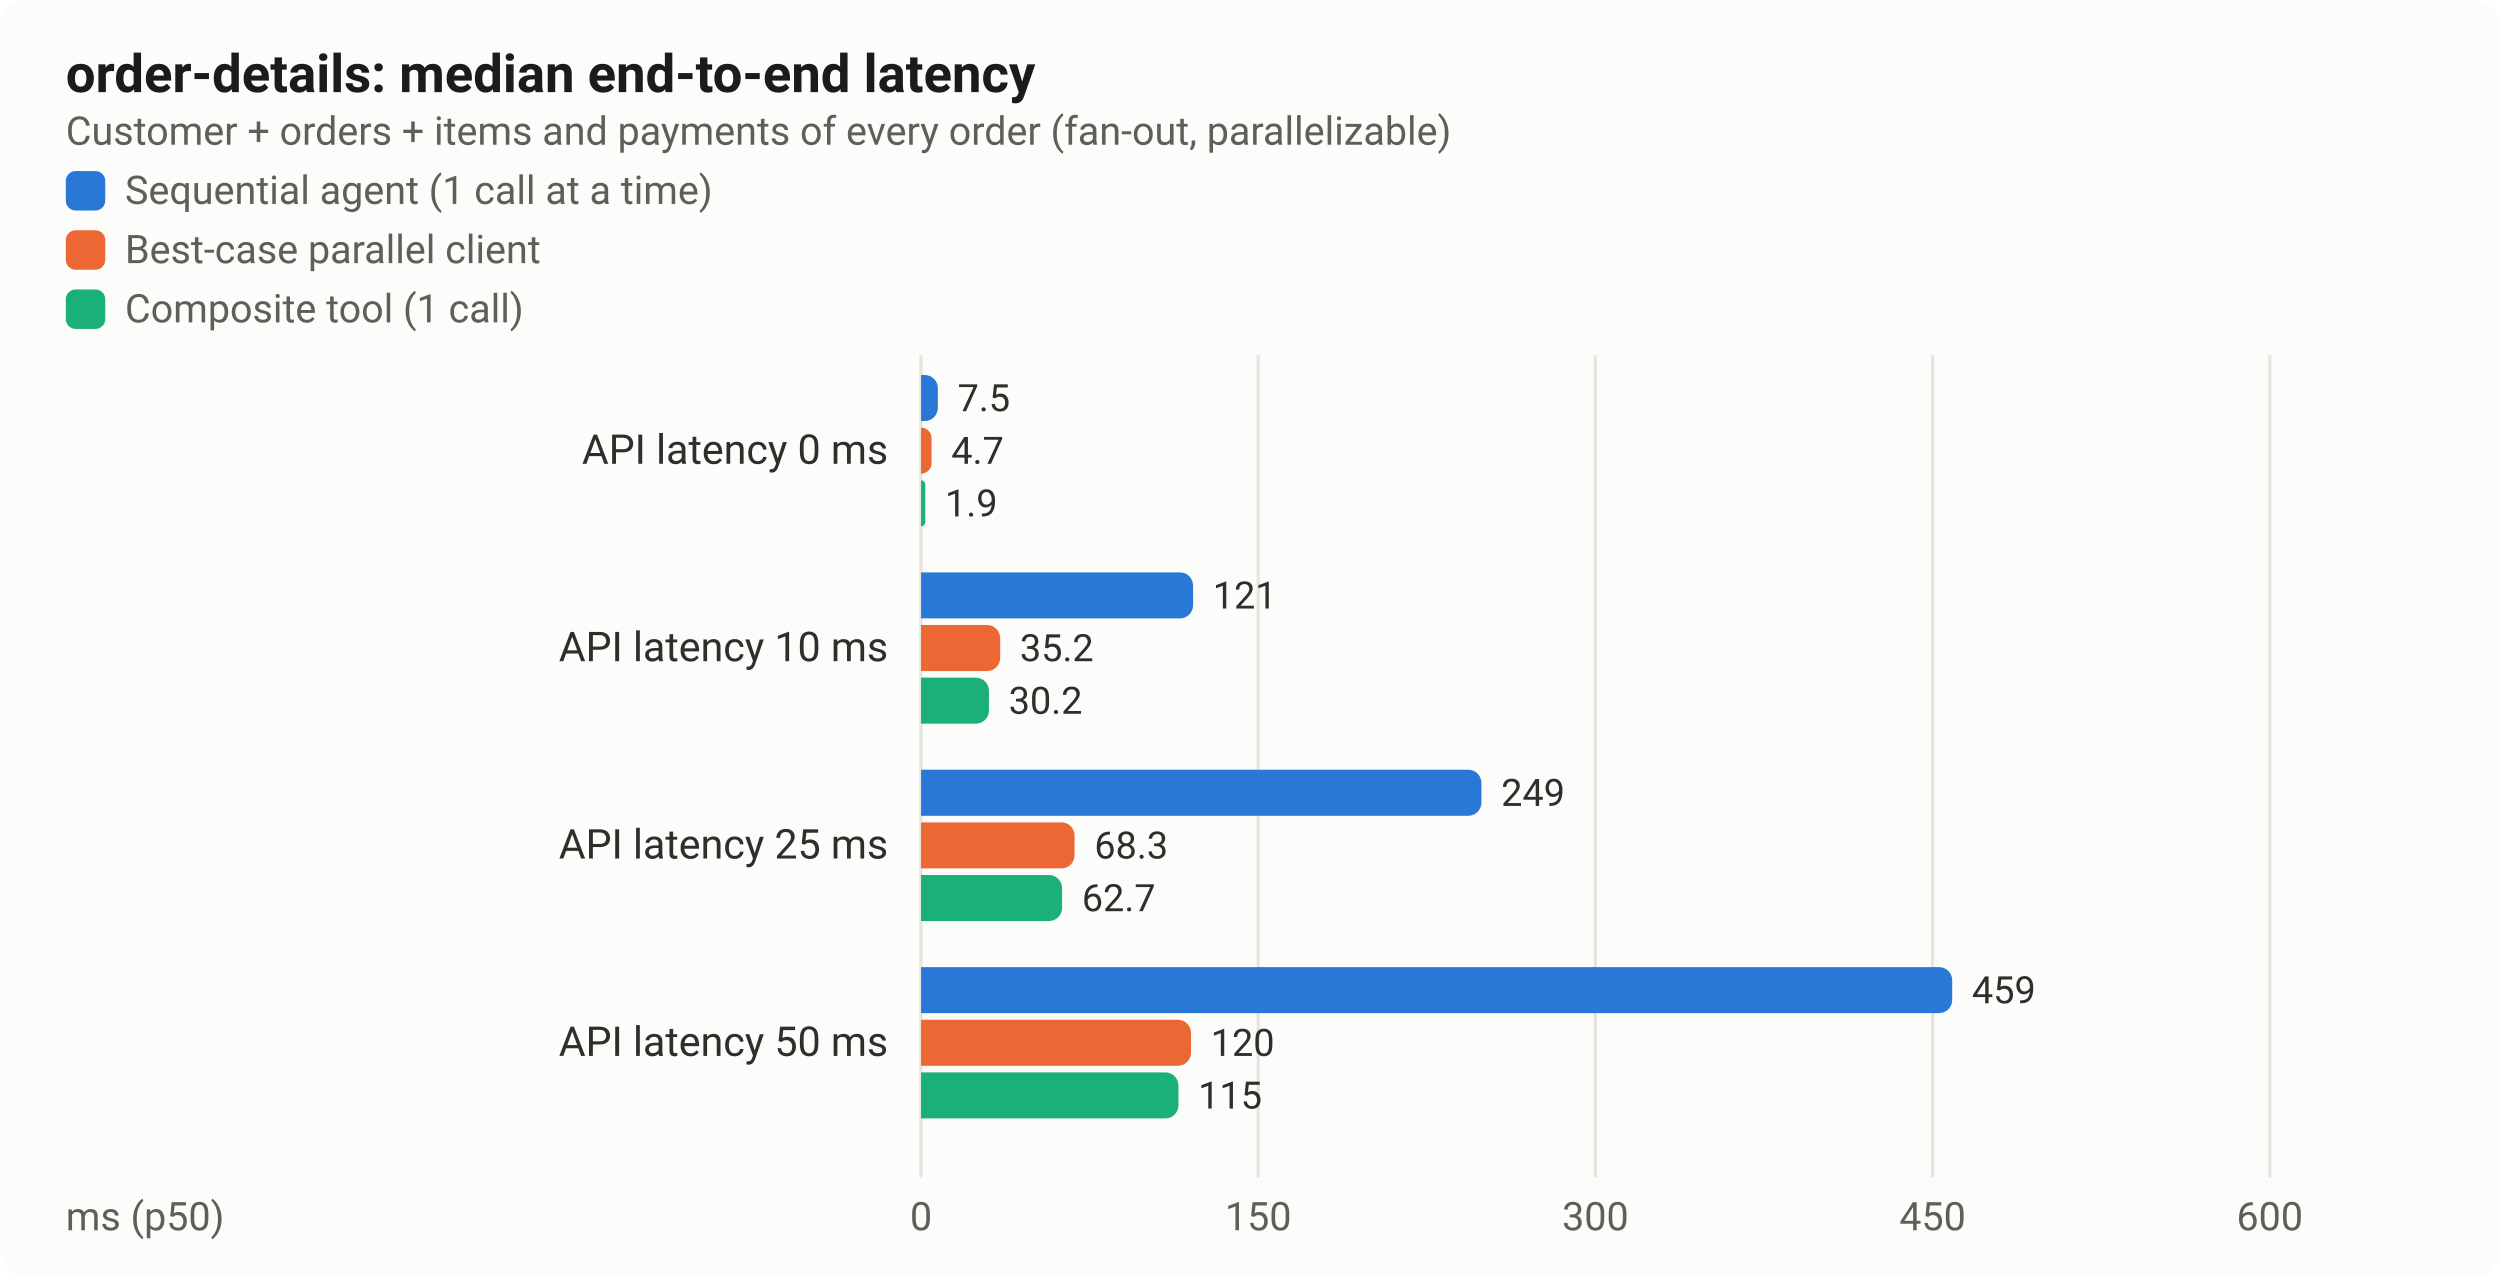
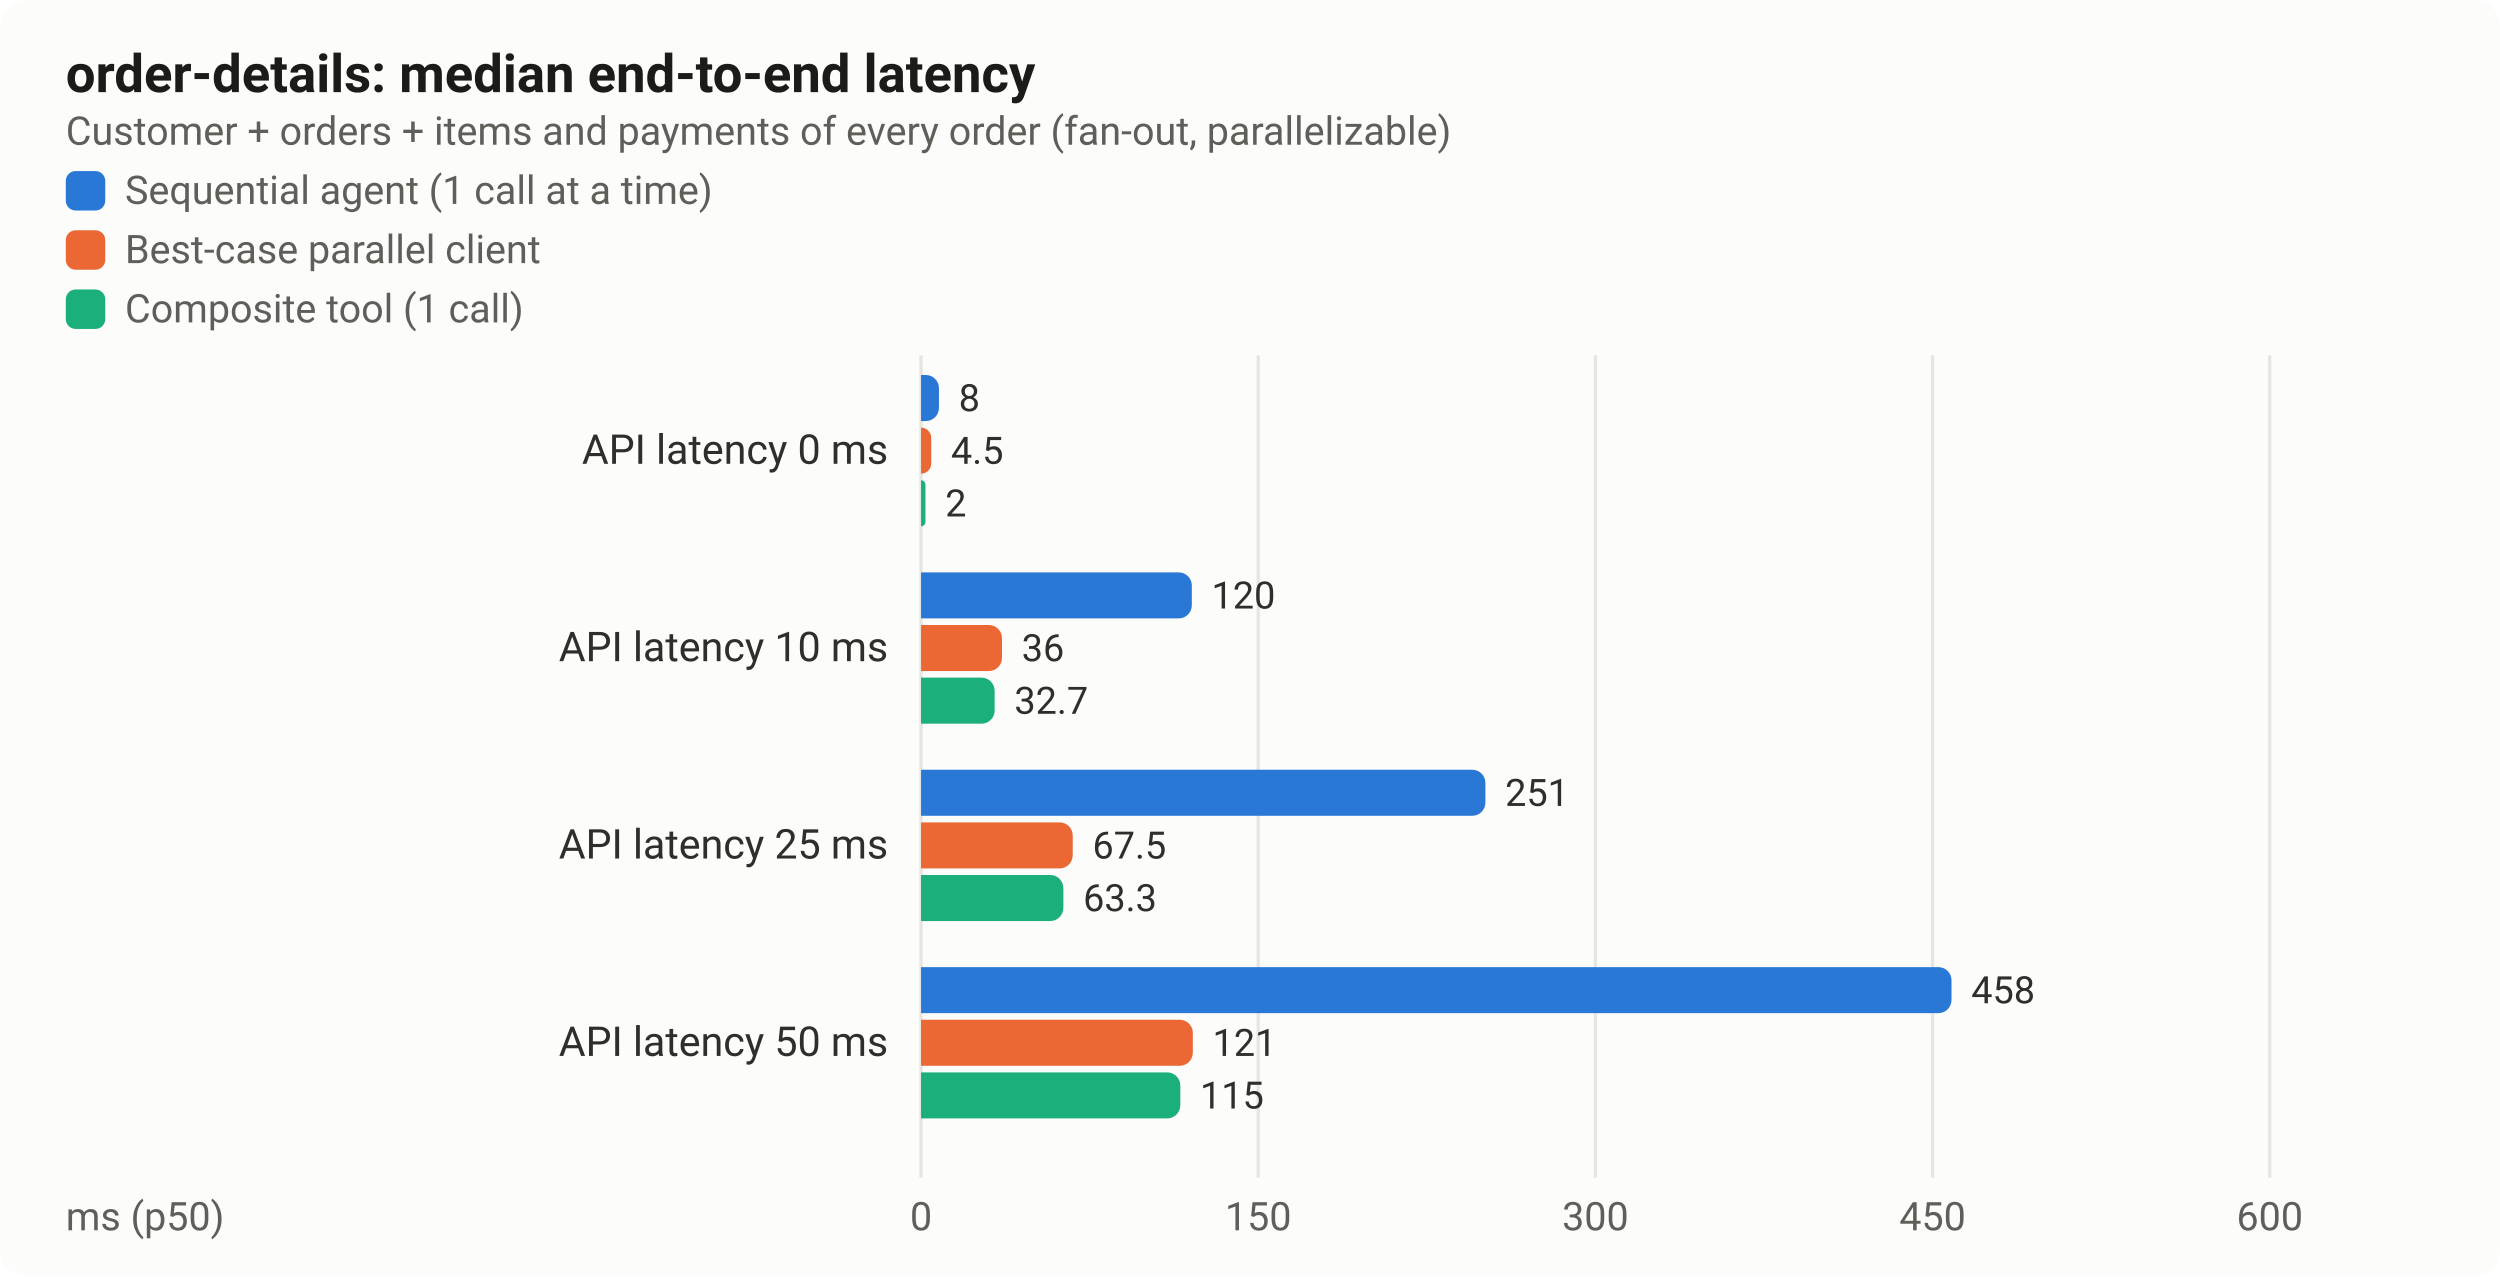
<svg xmlns="http://www.w3.org/2000/svg" viewBox="0 0 760 388" width="760" height="388" role="img" aria-labelledby="t d" font-family="system-ui, -apple-system, Segoe UI, Roboto, sans-serif">
  <style>
  .bg{fill:#fcfcfb}.ttl{fill:#1b1b1a;font-size:16px;font-weight:600}.sub,.tick,.leg{fill:#5f5e58;font-size:12px}.lbl{fill:#2f2e2b;font-size:12.5px}.val{fill:#2f2e2b;font-size:11.5px;font-variant-numeric:tabular-nums}
  .grid{stroke:#e6e5e0;stroke-width:1}.s1{fill:#2a78d6}.s2{fill:#eb6834}.s3{fill:#1baf7a}
  @media (prefers-color-scheme: dark){.bg{fill:#1a1a19}.ttl{fill:#f0efec}.sub,.tick,.leg{fill:#a9a89f}.lbl,.val{fill:#d9d8d0}.grid{stroke:#33332f}.s1{fill:#3987e5}.s2{fill:#d95926}.s3{fill:#199e70}}
</style>
  <rect class="bg" width="100%" height="100%" rx="8" />
  <text class="ttl" x="20" y="28">order-details: median end-to-end latency</text>
  <text class="sub" x="20" y="44">Customer + orders + items and payments of every order (fan-out, parallelizable)</text>
  <rect class="s1" x="20" y="52" width="12" height="12" rx="3" />
  <text class="leg" x="38" y="62">Sequential agent (1 call at a time)</text>
  <rect class="s2" x="20" y="70" width="12" height="12" rx="3" />
  <text class="leg" x="38" y="80">Best-case parallel client</text>
  <rect class="s3" x="20" y="88" width="12" height="12" rx="3" />
  <text class="leg" x="38" y="98">Composite tool (1 call)</text>
  <line class="grid" x1="280" x2="280" y1="108" y2="358" />
  <text class="tick" x="280" y="374" text-anchor="middle">0</text>
  <line class="grid" x1="382.5" x2="382.5" y1="108" y2="358" />
  <text class="tick" x="382.5" y="374" text-anchor="middle">150</text>
  <line class="grid" x1="485" x2="485" y1="108" y2="358" />
  <text class="tick" x="485" y="374" text-anchor="middle">300</text>
  <line class="grid" x1="587.5" x2="587.5" y1="108" y2="358" />
  <text class="tick" x="587.5" y="374" text-anchor="middle">450</text>
  <line class="grid" x1="690" x2="690" y1="108" y2="358" />
  <text class="tick" x="690" y="374" text-anchor="middle">600</text>
  <text class="lbl" x="270" y="141" text-anchor="end">API latency 0 ms</text>
-   <path class="s1" d="M280,114 h1.104 a4,4 0 0 1 4,4 v6 a4,4 0 0 1 -4,4 h-1.104 z" />
-   <text class="val" x="291.104" y="125">7.5</text>
-   <path class="s2" d="M280,130 h0 a3.191,3.191 0 0 1 3.191,3.191 v7.618 a3.191,3.191 0 0 1 -3.191,3.191 h-0 z" />
-   <text class="val" x="289.191" y="141">4.7</text>
-   <path class="s3" d="M280,146 h0 a1.291,1.291 0 0 1 1.291,1.291 v11.417 a1.291,1.291 0 0 1 -1.291,1.291 h-0 z" />
-   <text class="val" x="287.291" y="157">1.9</text>
+   <path class="s1" d="M280,114 h1.446 a4,4 0 0 1 4,4 v6 a4,4 0 0 1 -4,4 h-1.446 z" />
+   <text class="val" x="291.446" y="125">8</text>
+   <path class="s2" d="M280,130 h0 a3.089,3.089 0 0 1 3.089,3.089 v7.823 a3.089,3.089 0 0 1 -3.089,3.089 h-0 z" />
+   <text class="val" x="289.089" y="141">4.5</text>
+   <path class="s3" d="M280,146 h0 a1.339,1.339 0 0 1 1.339,1.339 v11.321 a1.339,1.339 0 0 1 -1.339,1.339 h-0 z" />
+   <text class="val" x="287.339" y="157">2</text>
  <text class="lbl" x="270" y="201" text-anchor="end">API latency 10 ms</text>
-   <path class="s1" d="M280,174 h78.697 a4,4 0 0 1 4,4 v6 a4,4 0 0 1 -4,4 h-78.697 z" />
-   <text class="val" x="368.697" y="185">121</text>
-   <path class="s2" d="M280,190 h20.06 a4,4 0 0 1 4,4 v6 a4,4 0 0 1 -4,4 h-20.06 z" />
-   <text class="val" x="310.06" y="201">35.2</text>
-   <path class="s3" d="M280,206 h16.644 a4,4 0 0 1 4,4 v6 a4,4 0 0 1 -4,4 h-16.644 z" />
-   <text class="val" x="306.644" y="217">30.2</text>
+   <path class="s1" d="M280,174 h78.314 a4,4 0 0 1 4,4 v6 a4,4 0 0 1 -4,4 h-78.314 z" />
+   <text class="val" x="368.314" y="185">120</text>
+   <path class="s2" d="M280,190 h20.607 a4,4 0 0 1 4,4 v6 a4,4 0 0 1 -4,4 h-20.607 z" />
+   <text class="val" x="310.607" y="201">36</text>
+   <path class="s3" d="M280,206 h18.372 a4,4 0 0 1 4,4 v6 a4,4 0 0 1 -4,4 h-18.372 z" />
+   <text class="val" x="308.372" y="217">32.7</text>
  <text class="lbl" x="270" y="261" text-anchor="end">API latency 25 ms</text>
-   <path class="s1" d="M280,234 h166.355 a4,4 0 0 1 4,4 v6 a4,4 0 0 1 -4,4 h-166.355 z" />
-   <text class="val" x="456.355" y="245">249</text>
-   <path class="s2" d="M280,250 h42.672 a4,4 0 0 1 4,4 v6 a4,4 0 0 1 -4,4 h-42.672 z" />
-   <text class="val" x="332.672" y="261">68.3</text>
-   <path class="s3" d="M280,266 h38.872 a4,4 0 0 1 4,4 v6 a4,4 0 0 1 -4,4 h-38.872 z" />
-   <text class="val" x="328.872" y="277">62.7</text>
+   <path class="s1" d="M280,234 h167.565 a4,4 0 0 1 4,4 v6 a4,4 0 0 1 -4,4 h-167.565 z" />
+   <text class="val" x="457.565" y="245">251</text>
+   <path class="s2" d="M280,250 h42.111 a4,4 0 0 1 4,4 v6 a4,4 0 0 1 -4,4 h-42.111 z" />
+   <text class="val" x="332.111" y="261">67.5</text>
+   <path class="s3" d="M280,266 h39.262 a4,4 0 0 1 4,4 v6 a4,4 0 0 1 -4,4 h-39.262 z" />
+   <text class="val" x="329.262" y="277">63.3</text>
  <text class="lbl" x="270" y="321" text-anchor="end">API latency 50 ms</text>
-   <path class="s1" d="M280,294 h309.472 a4,4 0 0 1 4,4 v6 a4,4 0 0 1 -4,4 h-309.472 z" />
-   <text class="val" x="599.472" y="305">459</text>
-   <path class="s2" d="M280,310 h78.068 a4,4 0 0 1 4,4 v6 a4,4 0 0 1 -4,4 h-78.068 z" />
-   <text class="val" x="368.068" y="321">120</text>
-   <path class="s3" d="M280,326 h74.255 a4,4 0 0 1 4,4 v6 a4,4 0 0 1 -4,4 h-74.255 z" />
-   <text class="val" x="364.255" y="337">115</text>
+   <path class="s1" d="M280,294 h309.26 a4,4 0 0 1 4,4 v6 a4,4 0 0 1 -4,4 h-309.26 z" />
+   <text class="val" x="599.26" y="305">458</text>
+   <path class="s2" d="M280,310 h78.622 a4,4 0 0 1 4,4 v6 a4,4 0 0 1 -4,4 h-78.622 z" />
+   <text class="val" x="368.622" y="321">121</text>
+   <path class="s3" d="M280,326 h74.816 a4,4 0 0 1 4,4 v6 a4,4 0 0 1 -4,4 h-74.816 z" />
+   <text class="val" x="364.816" y="337">115</text>
  <text class="tick" x="20" y="374">ms (p50)</text>
</svg>
